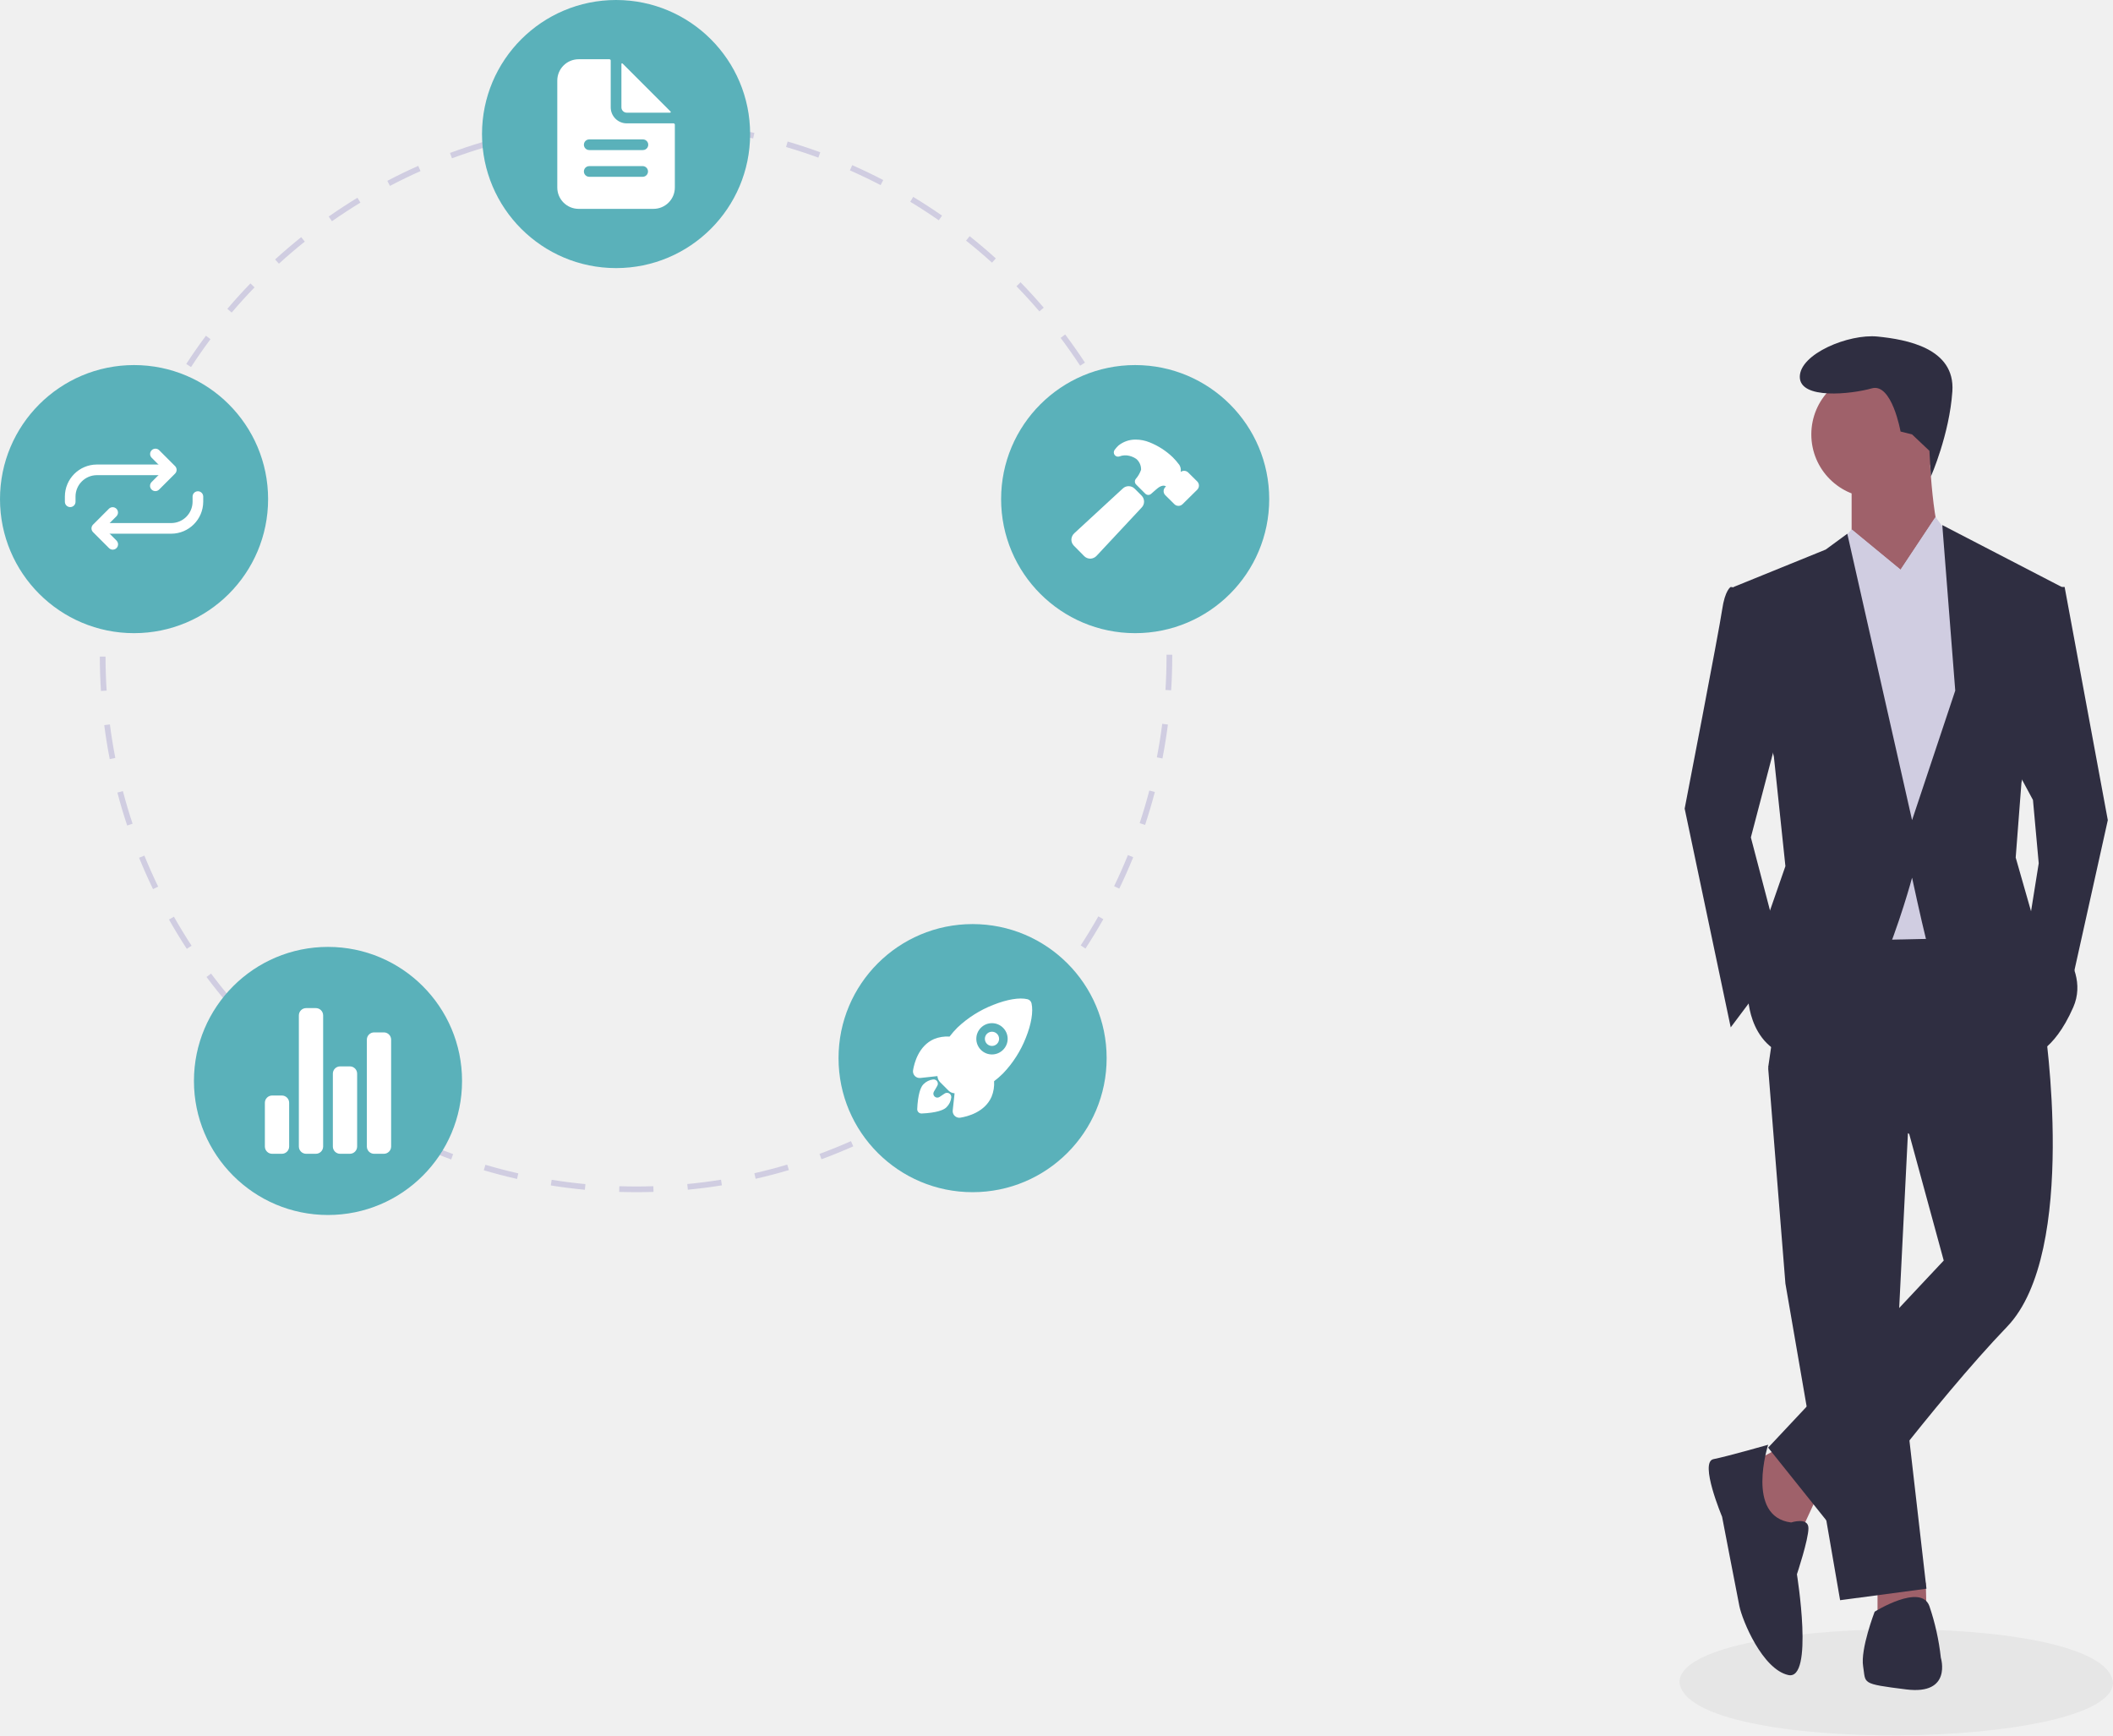
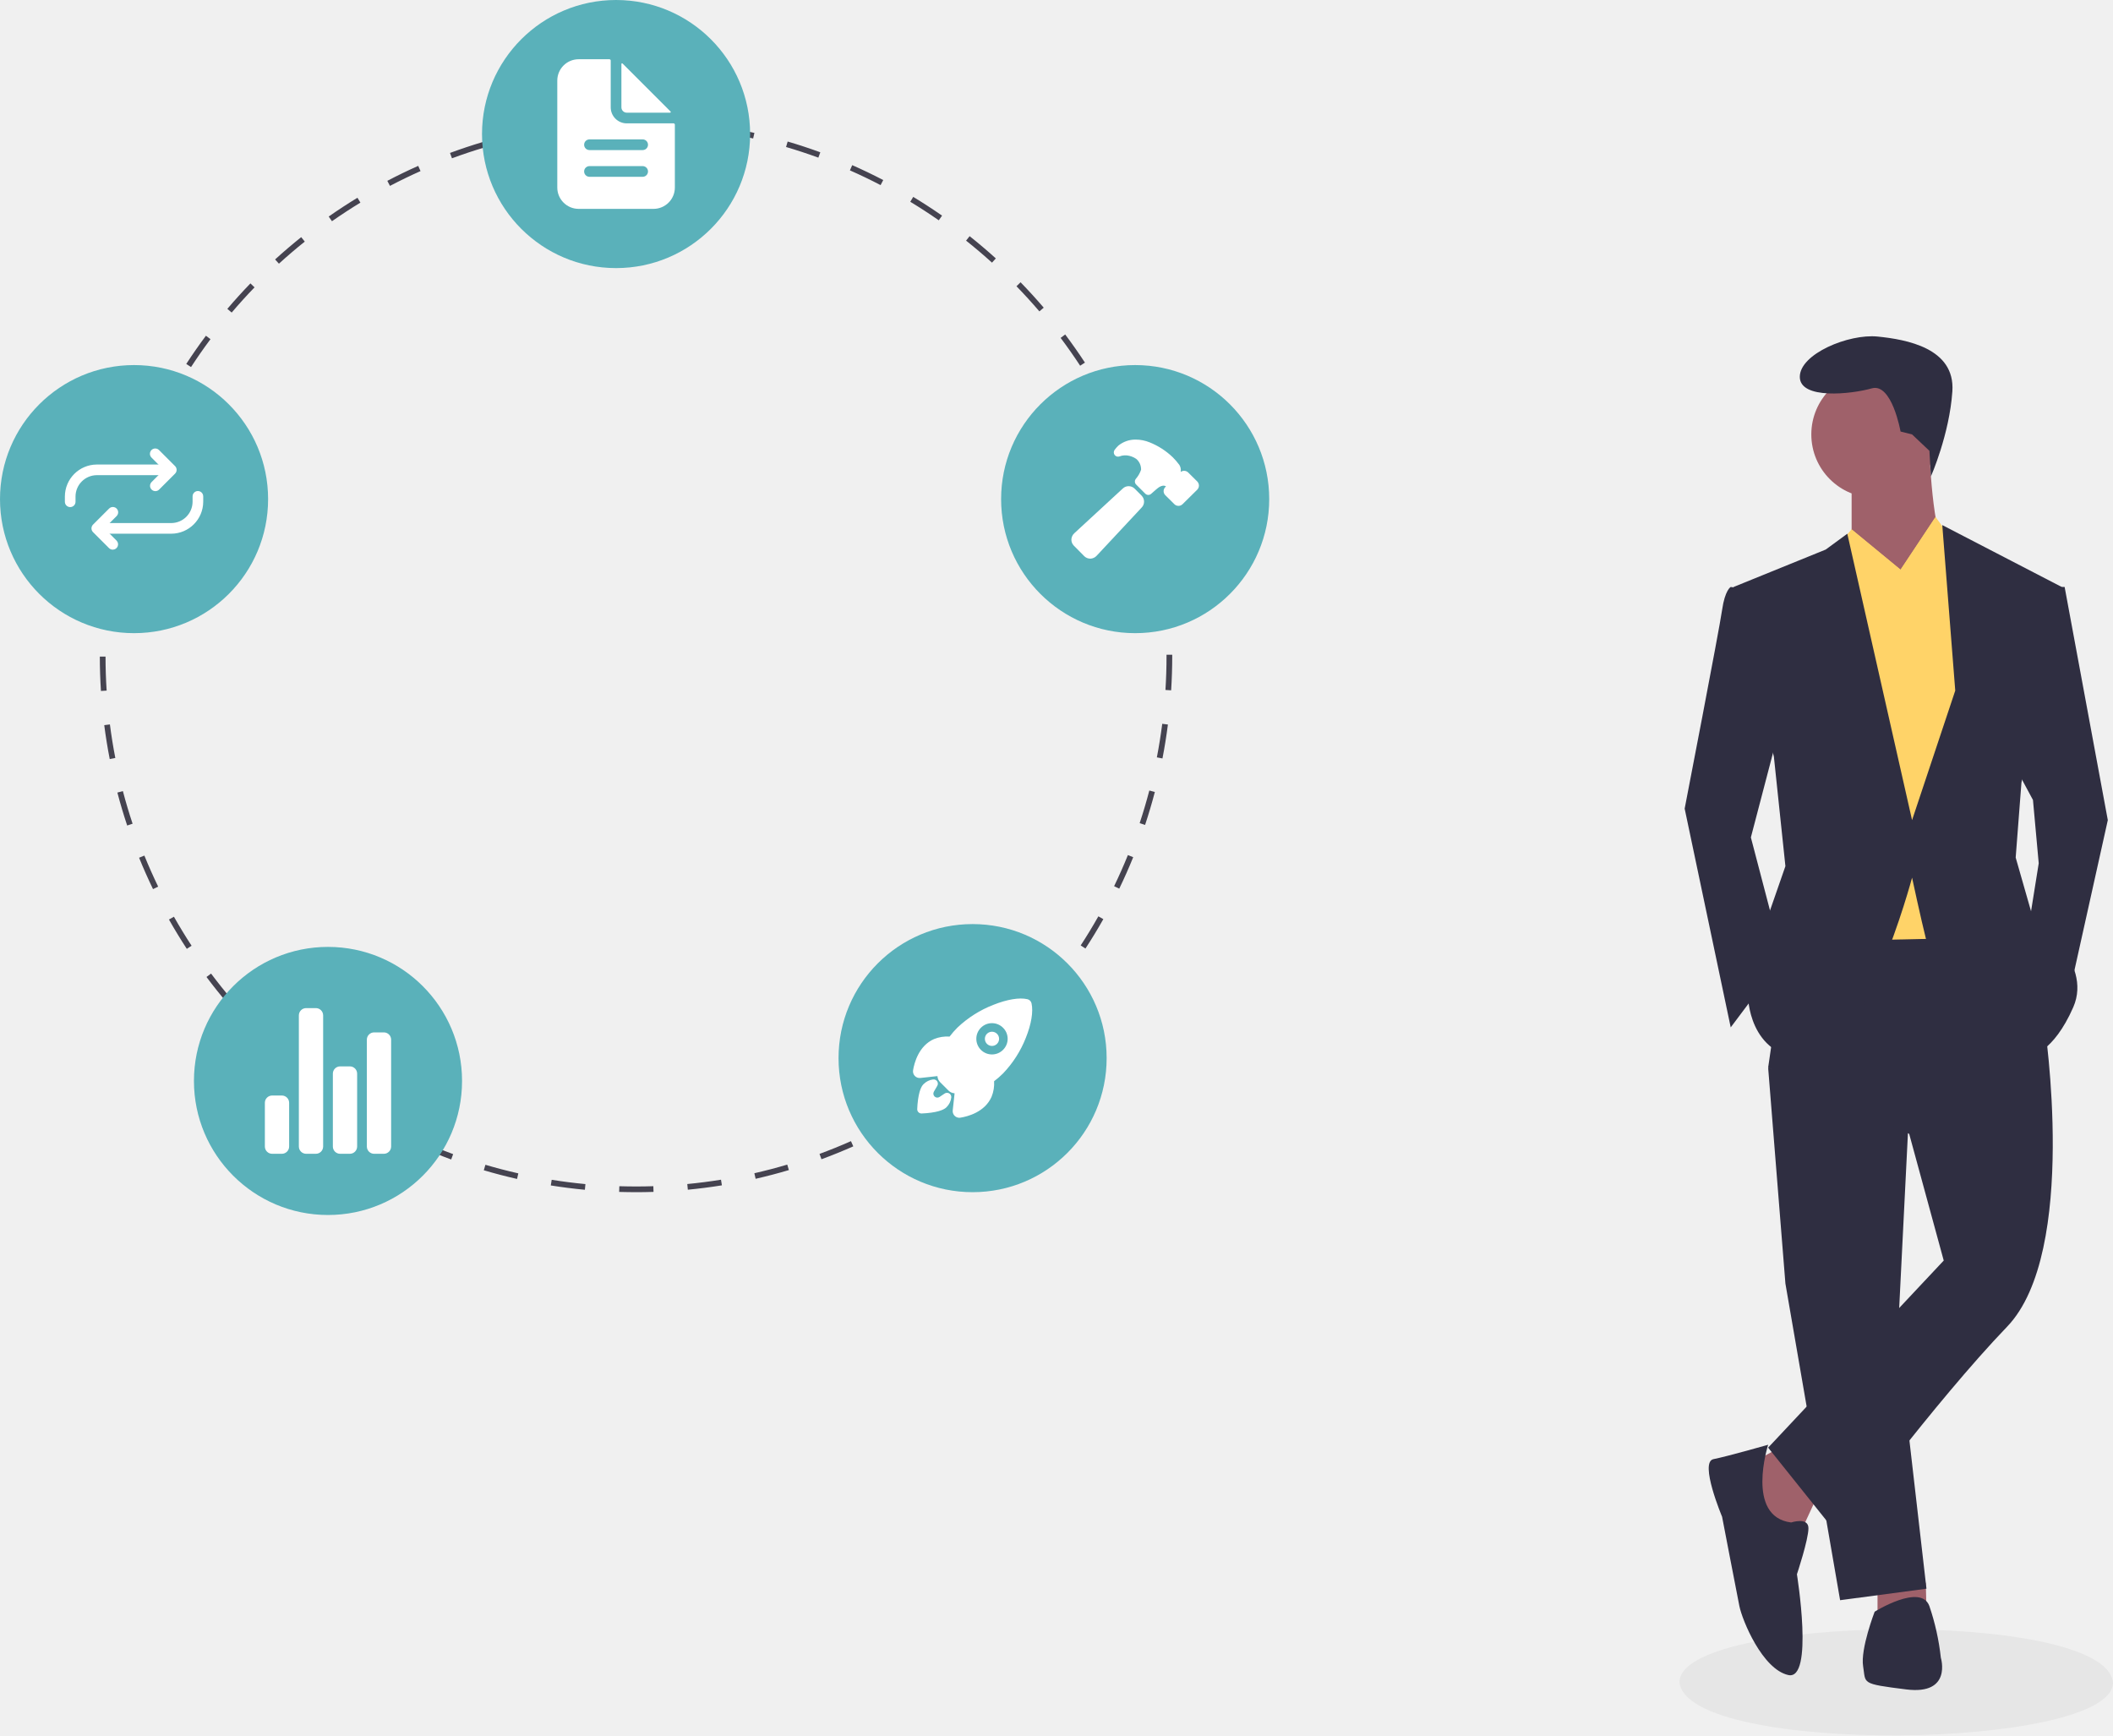
- <svg xmlns="http://www.w3.org/2000/svg" id="a48982f8-6f90-42ca-afb3-d8e4a7a73152" data-name="Layer 1" width="740.84" height="608.466" viewBox="0 0 740.84 608.466">
-   <path d="M970.42,735.63c.226,23.706-149.154,25.878-152.0.002C818.194,711.928,967.574,709.755,970.42,735.63Z" transform="translate(-229.5799 -145.7671)" fill="#e6e6e6" />
-   <polygon points="623.966 507.569 612.864 513.624 619.929 536.837 631.03 537.846 637.086 524.726 623.966 507.569" fill="#9f616a" />
-   <polygon points="658.28 553.994 658.28 565.095 675.437 564.086 675.198 554.943 658.28 553.994" fill="#9f616a" />
-   <polygon points="619.929 374.348 625.984 450.042 645.16 561.058 675.437 557.021 665.345 469.217 669.382 388.478 619.929 374.348" fill="#2f2e41" />
-   <path d="M930.248,463.598l-72.666,1.009-8.074,55.508,49.453,23.213,12.111,44.407L849.509,653.336l24.222,30.277s34.314-46.425,59.545-72.666,13.12-105.971,13.12-105.971Z" transform="translate(-229.5799 -145.7671)" fill="#2f2e41" />
-   <circle cx="657.271" cy="152.315" r="22.203" fill="#9f616a" />
-   <path d="M878.777,313.221V335.424l15.139,24.222s23.213-17.157,18.166-21.194-6.055-35.324-6.055-35.324Z" transform="translate(-229.5799 -145.7671)" fill="#9f616a" />
-   <polygon points="649.197 185.62 634.058 203.786 640.114 329.941 687.548 328.932 695.622 218.925 685.53 190.666 678.607 181.247 666.354 199.749 649.197 185.62" fill="#d0cde1" />
-   <path d="M854.555,396.988l-11.102,42.388,11.102,42.388-18.166,24.222-16.148-76.703s12.111-62.573,13.12-69.638,3.028-8.074,3.028-8.074l8.074,1.009Z" transform="translate(-229.5799 -145.7671)" fill="#2f2e41" />
-   <polygon points="705.714 267.368 712.779 280.489 714.798 302.692 710.761 327.923 724.89 351.136 739.019 287.553 723.881 205.804 717.825 205.804 705.714 267.368" fill="#2f2e41" />
-   <path d="M849.509,652.327s-14.129,4.037-19.176,5.046,3.028,20.185,3.028,20.185,5.046,26.24,6.055,31.287,8.074,22.203,17.157,24.222,3.028-35.324,3.028-35.324,4.037-12.111,4.037-16.148-6.055-2.018-6.055-2.018C841.435,677.558,849.509,652.327,849.509,652.327Z" transform="translate(-229.5799 -145.7671)" fill="#2f2e41" />
-   <path d="M882.814,730.039c1.009,6.055-1.009,6.055,15.139,8.074s12.111-11.102,12.111-11.102a84.8,84.8,0,0,0-4.037-18.166c-3.028-8.074-19.176,2.018-19.176,2.018S881.805,723.983,882.814,730.039Z" transform="translate(-229.5799 -145.7671)" fill="#2f2e41" />
-   <path d="M906.053,303.833l.526,8.976s6.512-14.727,7.522-29.865S897.952,264.777,887.86,263.768s-27.25,6.055-27.25,14.129,18.166,6.055,25.231,4.037,10.092,15.139,10.092,15.139l4.037,1.009Z" transform="translate(-229.5799 -145.7671)" fill="#2f2e41" />
-   <polygon points="643.24 192.767 649.197 185.62 666.354 199.749 649.197 211.86 643.24 192.767" fill="#d0cde1" />
-   <polygon points="685.53 190.666 678.465 181.583 666.354 199.749 681.493 210.851 685.53 190.666" fill="#d0cde1" />
-   <path d="M851.527,411.117l4.037,38.351-8.074,23.213L842.444,494.885s0,21.194,20.185,22.203,37.342-63.582,37.342-63.582,3.028,14.129,5.046,22.203,36.333,40.37,36.333,40.37,8.074-1.009,15.139-17.157-14.129-31.287-14.129-31.287l-6.056-21.194,2.018-26.24L952.452,351.572,910.568,329.873l4.542,58.032-15.139,45.416-22.708-100.42-7.569,5.551L837.398,351.572Z" transform="translate(-229.5799 -145.7671)" fill="#2f2e41" />
-   <path d="M452.664,563.767c-1.996-.016-4.014-.029-5.997-.091l.062-1.999c1.962.061,3.968.088,5.936.09,1.976,0,3.99-.032,5.987-.097l.064,1.998C456.697,563.734,454.661,563.767,452.664,563.767Zm-18.019-.845c-3.981-.377-8.002-.888-11.951-1.518l.315-1.975c3.906.623,7.884,1.129,11.824,1.502Zm36.092-.021-.19-1.99c3.938-.377,7.916-.888,11.822-1.517l.318,1.975C478.739,562.004,474.718,562.52,470.738,562.901Zm-59.873-3.778c-3.898-.884-7.821-1.907-11.658-3.041l.567-1.918c3.796,1.122,7.676,2.134,11.533,3.008Zm83.648-.05-.444-1.949c3.866-.882,7.745-1.898,11.53-3.022l.569,1.918C502.343,557.155,498.421,558.182,494.514,559.073Zm-106.745-6.776c-3.762-1.382-7.525-2.903-11.187-4.523l.81-1.828c3.622,1.602,7.345,3.107,11.066,4.475Zm129.833-.078-.691-1.877c3.699-1.362,7.409-2.867,11.028-4.473l.812,1.828C525.091,549.32,521.34,550.841,517.601,552.218Zm-151.887-9.68c-3.54-1.848-7.075-3.84-10.506-5.92l1.037-1.711c3.395,2.06,6.892,4.029,10.395,5.857Zm173.873-.073-.926-1.772c3.494-1.827,6.983-3.797,10.369-5.854l1.039,1.709C546.646,538.627,543.12,540.618,539.587,542.465ZM345.105,530.039c-3.279-2.288-6.528-4.715-9.659-7.211l1.247-1.564c3.098,2.471,6.313,4.871,9.557,7.135Zm215.05-.071-1.146-1.639c3.243-2.267,6.454-4.667,9.544-7.135l1.248,1.562C566.678,525.251,563.432,527.676,560.155,529.967ZM326.268,515.014c-2.964-2.69-5.878-5.51-8.66-8.378l1.436-1.393c2.752,2.838,5.636,5.627,8.569,8.29Zm252.702-.069-1.346-1.48c2.926-2.657,5.807-5.448,8.563-8.293l1.436,1.391C584.838,509.438,581.926,512.258,578.97,514.945ZM309.501,497.726c-2.595-3.043-5.125-6.208-7.521-9.407l1.601-1.199c2.371,3.166,4.874,6.298,7.442,9.308Zm286.228-.083-1.521-1.297c2.567-3.013,5.071-6.148,7.441-9.318l1.602,1.197C600.854,491.429,598.324,494.598,595.728,497.643ZM295.075,478.452c-2.188-3.351-4.293-6.811-6.258-10.284l1.741-.984c1.943,3.437,4.027,6.86,6.192,10.175Zm315.083-.108-1.676-1.092c2.166-3.321,4.249-6.751,6.193-10.195l1.742.982C614.452,471.521,612.346,474.988,610.157,478.343Zm-326.926-20.838c-1.74-3.6-3.384-7.299-4.886-10.996l1.853-.752c1.486,3.656,3.113,7.316,4.834,10.877Zm338.772-.156L620.203,456.48c1.721-3.566,3.348-7.236,4.836-10.91l1.854.75C625.389,450.034,623.744,453.745,622.004,457.349Zm-347.834-22.142c-1.265-3.799-2.421-7.685-3.436-11.55l1.935-.508c1.003,3.823,2.147,7.668,3.398,11.425Zm356.889-.212-1.898-.629c1.244-3.753,2.384-7.599,3.385-11.43l1.936.506C633.469,427.316,632.317,431.203,631.059,434.996Zm-363.008-23.082c-.764-3.924-1.411-7.925-1.922-11.893l1.983-.256c.506,3.926,1.145,7.884,1.901,11.766Zm369.099-.22-1.963-.379c.75-3.881,1.386-7.841,1.887-11.77l1.984.254C638.552,403.77,637.909,407.772,637.15,411.694ZM264.973,388.031c-.256-3.986-.389-8.038-.393-12.043l2-.002c.004,3.963.135,7.972.389,11.916Zm375.228-.224-1.996-.127c.249-3.94.375-7.949.375-11.913l-.001-.438h2l.001.432C640.58,379.773,640.452,383.824,640.201,387.807ZM266.942,364.072l-1.996-.123c.248-3.994.627-8.029,1.128-11.994l1.984.25C267.562,356.128,267.187,360.121,266.942,364.072Zm371.236-.656c-.26-3.953-.649-7.944-1.158-11.862l1.982-.258c.515,3.96.909,7.993,1.172,11.989ZM269.931,340.435l-1.964-.378c.754-3.925,1.648-7.879,2.655-11.751l1.936.503C271.561,332.64,270.678,336.551,269.931,340.435Zm365.171-.645c-.762-3.886-1.66-7.794-2.668-11.617l1.934-.51c1.02,3.864,1.927,7.814,2.697,11.742ZM275.93,317.377l-1.899-.627c1.255-3.8,2.653-7.612,4.154-11.331l1.855.749C278.554,309.846,277.171,313.617,275.93,317.377Zm353.095-.624c-1.256-3.754-2.649-7.514-4.143-11.177l1.852-.755c1.51,3.702,2.919,7.503,4.188,11.297ZM284.863,295.25l-1.803-.867c1.735-3.606,3.611-7.205,5.575-10.695l1.743.981C288.435,288.122,286.579,291.682,284.863,295.25Zm335.172-.545c-1.723-3.551-3.585-7.098-5.538-10.542l1.74-.986c1.974,3.48,3.856,7.066,5.597,10.656ZM296.56,274.465l-1.677-1.091c2.181-3.353,4.501-6.68,6.895-9.89l1.604,1.195C301.014,267.856,298.718,271.148,296.56,274.465Zm311.732-.471c-2.164-3.305-4.466-6.587-6.843-9.754l1.6-1.2c2.402,3.201,4.729,6.518,6.917,9.858ZM310.812,255.354l-1.523-1.295c2.59-3.047,5.313-6.051,8.094-8.928l1.438,1.39C316.07,249.367,313.376,252.339,310.812,255.354Zm283.185-.412c-2.571-3.006-5.274-5.97-8.032-8.808l1.434-1.394c2.788,2.868,5.52,5.863,8.118,8.901Zm-266.623-16.725-1.347-1.479c2.959-2.696,6.042-5.328,9.16-7.823l1.25,1.562C333.352,232.945,330.303,235.549,327.374,238.216Zm250.011-.363c-2.933-2.655-5.99-5.251-9.09-7.717l1.246-1.565c3.132,2.493,6.223,5.117,9.186,7.8ZM345.973,223.33l-1.147-1.638c3.272-2.293,6.663-4.511,10.078-6.591l1.041,1.708C352.566,218.868,349.211,221.062,345.973,223.33Zm212.758-.318c-3.256-2.266-6.621-4.453-10.003-6.499l1.035-1.711c3.418,2.068,6.82,4.278,10.11,6.568ZM366.307,210.942l-.929-1.771c3.536-1.854,7.18-3.619,10.831-5.245l.813,1.827C373.41,207.361,369.805,209.107,366.307,210.942Zm172.02-.274c-3.512-1.828-7.131-3.566-10.758-5.166l.808-1.83c3.665,1.617,7.324,3.374,10.874,5.221Zm-150.281-9.401-.694-1.876c3.75-1.387,7.595-2.67,11.429-3.813l.571,1.917C395.559,198.625,391.755,199.895,388.046,201.267Zm128.452-.227c-3.717-1.36-7.526-2.616-11.32-3.732l.564-1.919c3.835,1.128,7.685,2.398,11.443,3.773ZM410.878,194.46l-.446-1.949c3.891-.892,7.869-1.668,11.824-2.311l.32,1.975C418.663,192.81,414.727,193.578,410.878,194.46Zm82.763-.145c-3.856-.869-7.795-1.624-11.706-2.244l.313-1.976c3.953.627,7.934,1.39,11.832,2.269Zm-59.245-3.67-.193-1.99c3.971-.385,8.015-.648,12.021-.782l.066,1.999C442.326,190.003,438.325,190.263,434.396,190.644Zm35.713-.062c-3.935-.368-7.938-.614-11.896-.731l.06-1.999c4.0.119,8.046.368,12.022.739Z" transform="translate(-229.5799 -145.7671)" fill="#d0cde1" />
-   <circle cx="216" cy="47" r="47" fill="#5ab1ba" />
-   <circle cx="398" cy="175" r="47" fill="#5ab1ba" />
-   <circle cx="341" cy="371" r="47" fill="#5ab1ba" />
-   <circle cx="115" cy="379" r="47" fill="#5ab1ba" />
-   <circle cx="47" cy="175" r="47" fill="#5ab1ba" />
-   <path d="M465.721,189.02H449.327a5.621,5.621,0,0,1-5.621-5.621V167.005a.468.468,0,0,0-.468-.468H432.465a7.494,7.494,0,0,0-7.494,7.494v37.472a7.494,7.494,0,0,0,7.494,7.494H458.695a7.494,7.494,0,0,0,7.494-7.494V189.488A.468.468,0,0,0,465.721,189.02ZM454.948,207.756H436.212a1.874,1.874,0,1,1,0-3.747H454.948a1.874,1.874,0,0,1,0,3.747Zm0-9.368H436.212a1.874,1.874,0,1,1,0-3.747H454.948a1.874,1.874,0,1,1,0,3.747Z" transform="translate(-229.5799 -145.7671)" fill="#fff" />
-   <path d="M464.693,184.874l-16.84-16.84a.234.234,0,0,0-.399.165v15.201a1.874,1.874,0,0,0,1.874,1.874h15.201a.234.234,0,0,0,.165-.399Z" transform="translate(-229.5799 -145.7671)" fill="#fff" />
-   <path d="M577.378,507.508a2.491,2.491,0,1,0,1.762.729A2.491,2.491,0,0,0,577.378,507.508Z" transform="translate(-229.5799 -145.7671)" fill="#fff" />
-   <path d="M591.245,497.548v-.008a1.904,1.904,0,0,0-1.412-1.428c-2.781-.678-7.156.045-12.004,1.986a38.607,38.607,0,0,0-12.559,7.953,29.929,29.929,0,0,0-2.758,3.157,12.232,12.232,0,0,0-5.466.878c-5.388,2.371-6.927,8.44-7.337,10.932a2.333,2.333,0,0,0,2.537,2.706h.012l6.003-.655c.007.077.016.147.022.211a3.207,3.207,0,0,0,.924,1.934l2.929,2.931a3.198,3.198,0,0,0,1.933.925l.201.021-.653,5.995v.012a2.333,2.333,0,0,0,2.081,2.561q.108.011.216.012a2.357,2.357,0,0,0,.387-.032c2.506-.403,8.572-1.923,10.937-7.341a12.342,12.342,0,0,0,.882-5.444,29.378,29.378,0,0,0,3.168-2.758,38.329,38.329,0,0,0,7.961-12.461C591.179,504.843,591.906,500.435,591.245,497.548Zm-9.991,16.32a5.485,5.485,0,1,1-.004-7.756l.004.004a5.441,5.441,0,0,1,.058,7.694Z" transform="translate(-229.5799 -145.7671)" fill="#fff" />
-   <path d="M561.8,528.94a1.493,1.493,0,0,0-1.027.249c-.596.408-1.195.811-1.8,1.204a1.392,1.392,0,0,1-1.96-1.866l1.134-1.96a1.493,1.493,0,0,0-1.415-2.325,5.716,5.716,0,0,0-3.325,1.629c-.342.343-1.38,1.382-1.939,5.344a33.401,33.401,0,0,0-.3,3.432,1.493,1.493,0,0,0,1.454,1.531q.019.001.039 0h.037a33.585,33.585,0,0,0,3.434-.299c3.963-.56,5.003-1.6,5.345-1.941a5.645,5.645,0,0,0,1.623-3.335A1.493,1.493,0,0,0,561.8,528.94Z" transform="translate(-229.5799 -145.7671)" fill="#fff" />
-   <path d="M328.405,550.307h-3.405a2.554,2.554,0,0,1-2.554-2.554V532.429a2.554,2.554,0,0,1,2.554-2.554h3.405a2.554,2.554,0,0,1,2.554,2.554V547.753A2.554,2.554,0,0,1,328.405,550.307Z" transform="translate(-229.5799 -145.7671)" fill="#fff" />
-   <path d="M352.242,550.307h-3.405a2.554,2.554,0,0,1-2.554-2.554V522.213a2.554,2.554,0,0,1,2.554-2.554h3.405a2.554,2.554,0,0,1,2.554,2.554V547.753A2.554,2.554,0,0,1,352.242,550.307Z" transform="translate(-229.5799 -145.7671)" fill="#fff" />
-   <path d="M364.16,550.307h-3.405a2.554,2.554,0,0,1-2.554-2.554V510.295a2.554,2.554,0,0,1,2.554-2.554h3.405a2.554,2.554,0,0,1,2.554,2.554V547.753A2.554,2.554,0,0,1,364.16,550.307Z" transform="translate(-229.5799 -145.7671)" fill="#fff" />
-   <path d="M340.323,550.307H336.918a2.554,2.554,0,0,1-2.554-2.554V501.781a2.554,2.554,0,0,1,2.554-2.554h3.405a2.554,2.554,0,0,1,2.554,2.554V547.753A2.554,2.554,0,0,1,340.323,550.307Z" transform="translate(-229.5799 -145.7671)" fill="#fff" />
-   <path d="M629.831,319.536l-2.433-2.434a2.982,2.982,0,0,0-4.206-.011l-16.915,15.61a3.159,3.159,0,0,0-1.058,2.149,2.992,2.992,0,0,0,.858,2.231l3.634,3.674.007.007a3.009,3.009,0,0,0,2.114.878h.11a3.129,3.129,0,0,0,2.159-1.041L629.821,323.761a2.982,2.982,0,0,0,.018-4.217Z" transform="translate(-229.5799 -145.7671)" fill="#fff" />
-   <path d="M649.384,314.617l-.029-.029-3.193-3.161a2,2,0,0,0-1.424-.583,2.04,2.04,0,0,0-1.192.386c0-.04.006-.079.008-.114a3.406,3.406,0,0,0-.485-2.35,24.039,24.039,0,0,0-2.311-2.678l-.007-.007a25.222,25.222,0,0,0-8.081-5.212,13.003,13.003,0,0,0-4.946-.974,9.426,9.426,0,0,0-6.033,2.113,11.174,11.174,0,0,0-1.321,1.511,1.491,1.491,0,0,0,1.738,2.268,6.936,6.936,0,0,1,.799-.245,5.913,5.913,0,0,1,1.719-.107,7.228,7.228,0,0,1,3.326,1.22,4.79,4.79,0,0,1,1.701,3.829,9.939,9.939,0,0,1-1.864,3.213,1.491,1.491,0,0,0,.135,1.957l3.206,3.206a1.491,1.491,0,0,0,2.05.058c.907-.81,2.288-2.03,2.77-2.329a3.47,3.47,0,0,1,1.37-.54,1.787,1.787,0,0,1,1.052.222.116.116,0,0,1-.029.089l-.17.161-.028.026a2.005,2.005,0,0,0-.005,2.836l.01.01,3.192,3.16a1.999,1.999,0,0,0,1.424.582,2.022,2.022,0,0,0,1.418-.578l5.171-5.108c.018-.018.035-.036.052-.055A2.038,2.038,0,0,0,649.384,314.617Z" transform="translate(-229.5799 -145.7671)" fill="#fff" />
-   <path d="M284.042,317.969a1.866,1.866,0,0,1-1.319-3.185l4.278-4.278-4.278-4.278a1.866,1.866,0,0,1,2.638-2.638l5.597,5.597a1.865,1.865,0,0,1,0,2.638l-5.597,5.597A1.86,1.86,0,0,1,284.042,317.969Z" transform="translate(-229.5799 -145.7671)" fill="#fff" />
-   <path d="M254.193,323.565a1.866,1.866,0,0,1-1.866-1.866v-1.866a11.249,11.249,0,0,1,11.188-11.194h24.258a1.866,1.866,0,1,1,0,3.731H263.521a7.507,7.507,0,0,0-7.462,7.468v1.86A1.866,1.866,0,0,1,254.193,323.565Z" transform="translate(-229.5799 -145.7671)" fill="#fff" />
-   <path d="M269.118,338.49a1.86,1.86,0,0,1-1.319-.546l-5.597-5.597a1.865,1.865,0,0,1,0-2.638l5.597-5.597a1.866,1.866,0,0,1,2.638,2.638l-4.278,4.278,4.278,4.278a1.866,1.866,0,0,1-1.319,3.185Z" transform="translate(-229.5799 -145.7671)" fill="#fff" />
-   <path d="M265.386,332.893a1.866,1.866,0,0,1,0-3.731H289.639a7.507,7.507,0,0,0,7.462-7.468v-1.86a1.866,1.866,0,0,1,3.731,0v1.866a11.249,11.249,0,0,1-11.188,11.194Z" transform="translate(-229.5799 -145.7671)" fill="#fff" />
+ <svg xmlns="http://www.w3.org/2000/svg" width="740.84" height="608.466" viewBox="0 0 740.84 608.466">
+   <g id="Gruppe_13" data-name="Gruppe 13" transform="translate(123 -1616)">
+     <path id="Pfad_74" data-name="Pfad 74" d="M970.42,735.63c.226,23.706-149.154,25.878-152,0C818.194,711.928,967.574,709.755,970.42,735.63Z" transform="translate(-352.58 1470.233)" fill="#e6e6e6" />
+     <path id="Pfad_75" data-name="Pfad 75" d="M623.966,507.569l-11.1,6.055,7.065,23.213,11.1,1.009,6.056-13.12Z" transform="translate(-123 1616)" fill="#9f616a" />
+     <path id="Pfad_76" data-name="Pfad 76" d="M658.28,553.994v11.1l17.157-1.009-.239-9.143Z" transform="translate(-123 1616)" fill="#9f616a" />
+     <path id="Pfad_77" data-name="Pfad 77" d="M619.929,374.348l6.055,75.694L645.16,561.058l30.277-4.037-10.092-87.8,4.037-80.739Z" transform="translate(-123 1616)" fill="#2f2e41" />
+     <path id="Pfad_78" data-name="Pfad 78" d="M930.248,463.6l-72.666,1.009-8.074,55.508,49.453,23.213,12.111,44.407-61.564,65.6,24.222,30.277s34.314-46.425,59.545-72.666S946.4,504.977,946.4,504.977Z" transform="translate(-352.58 1470.233)" fill="#2f2e41" />
+     <circle id="Ellipse_37" data-name="Ellipse 37" cx="22.203" cy="22.203" r="22.203" transform="translate(512.067 1746.111)" fill="#9f616a" />
+     <path id="Pfad_79" data-name="Pfad 79" d="M878.777,313.221v22.2l15.139,24.222s23.213-17.157,18.166-21.194-6.055-35.324-6.055-35.324Z" transform="translate(-352.58 1470.233)" fill="#9f616a" />
+     <path id="Pfad_80" data-name="Pfad 80" d="M649.2,185.62l-15.139,18.166,6.056,126.155,47.434-1.009,8.074-110.007L685.53,190.666l-6.923-9.419-12.253,18.5Z" transform="translate(-123 1616)" fill="#ffd368" />
+     <path id="Pfad_81" data-name="Pfad 81" d="M854.555,396.988l-11.1,42.388,11.1,42.388-18.166,24.222-16.148-76.7s12.111-62.573,13.12-69.638,3.028-8.074,3.028-8.074l8.074,1.009Z" transform="translate(-352.58 1470.233)" fill="#2f2e41" />
+     <path id="Pfad_82" data-name="Pfad 82" d="M705.714,267.368l7.065,13.121,2.019,22.2-4.037,25.231,14.129,23.213,14.129-63.583L723.881,205.8h-6.056Z" transform="translate(-123 1616)" fill="#2f2e41" />
+     <path id="Pfad_83" data-name="Pfad 83" d="M849.509,652.327s-14.129,4.037-19.176,5.046,3.028,20.185,3.028,20.185,5.046,26.24,6.055,31.287,8.074,22.2,17.157,24.222,3.028-35.324,3.028-35.324,4.037-12.111,4.037-16.148-6.055-2.018-6.055-2.018C841.435,677.558,849.509,652.327,849.509,652.327Z" transform="translate(-352.58 1470.233)" fill="#2f2e41" />
+     <path id="Pfad_84" data-name="Pfad 84" d="M882.814,730.039c1.009,6.055-1.009,6.055,15.139,8.074s12.111-11.1,12.111-11.1a84.809,84.809,0,0,0-4.037-18.166c-3.028-8.074-19.176,2.018-19.176,2.018S881.8,723.983,882.814,730.039Z" transform="translate(-352.58 1470.233)" fill="#2f2e41" />
+     <path id="Pfad_85" data-name="Pfad 85" d="M906.053,303.833l.526,8.976s6.512-14.727,7.522-29.865-16.148-18.166-26.24-19.176-27.25,6.055-27.25,14.129,18.166,6.055,25.231,4.037,10.092,15.139,10.092,15.139l4.037,1.009Z" transform="translate(-352.58 1470.233)" fill="#2f2e41" />
+     <path id="Pfad_86" data-name="Pfad 86" d="M643.24,192.767l5.957-7.147,17.157,14.129L649.2,211.86Z" transform="translate(-123 1616)" fill="#ffd368" />
+     <path id="Pfad_87" data-name="Pfad 87" d="M685.53,190.666l-7.065-9.083-12.111,18.166,15.139,11.1Z" transform="translate(-123 1616)" fill="#ffd368" />
+     <path id="Pfad_88" data-name="Pfad 88" d="M851.527,411.117l4.037,38.351-8.074,23.213-5.046,22.2s0,21.194,20.185,22.2,37.342-63.582,37.342-63.582,3.028,14.129,5.046,22.2,36.333,40.37,36.333,40.37,8.074-1.009,15.139-17.157-14.129-31.287-14.129-31.287L936.3,446.441l2.018-26.24,14.13-68.629-41.884-21.7L915.11,387.9l-15.139,45.416L877.263,332.9l-7.569,5.551-32.3,13.12Z" transform="translate(-352.58 1470.233)" fill="#2f2e41" />
+     <path id="Pfad_89" data-name="Pfad 89" d="M452.664,563.767c-2-.016-4.014-.029-6-.091l.062-2c1.962.061,3.968.088,5.936.09s3.99-.032,5.987-.1l.064,2C456.7,563.734,454.661,563.767,452.664,563.767Zm-18.019-.845c-3.981-.377-8-.888-11.951-1.518l.315-1.975c3.906.623,7.884,1.129,11.824,1.5Zm36.092-.021-.19-1.99c3.938-.377,7.916-.888,11.822-1.517l.318,1.975c-3.949.636-7.969,1.151-11.95,1.532Zm-59.873-3.778c-3.9-.884-7.821-1.907-11.658-3.041l.567-1.918c3.8,1.122,7.676,2.134,11.533,3.008Zm83.648-.05-.444-1.949c3.866-.882,7.745-1.9,11.53-3.022l.569,1.918c-3.826,1.136-7.747,2.163-11.655,3.054ZM387.768,552.3c-3.762-1.382-7.525-2.9-11.187-4.523l.81-1.828c3.622,1.6,7.345,3.107,11.066,4.475Zm129.833-.078-.691-1.877c3.7-1.362,7.409-2.867,11.028-4.473l.812,1.828C525.091,549.32,521.34,550.841,517.6,552.218Zm-151.887-9.68c-3.54-1.848-7.075-3.84-10.506-5.92l1.037-1.711c3.395,2.06,6.892,4.029,10.395,5.857Zm173.873-.073-.926-1.772c3.494-1.827,6.983-3.8,10.369-5.854l1.039,1.709C546.646,538.628,543.12,540.618,539.587,542.465ZM345.105,530.039c-3.279-2.288-6.528-4.715-9.659-7.211l1.247-1.564c3.1,2.471,6.313,4.871,9.557,7.135Zm215.05-.071-1.146-1.639c3.243-2.267,6.454-4.667,9.544-7.135l1.248,1.563C566.678,525.251,563.432,527.676,560.155,529.967ZM326.268,515.014c-2.964-2.69-5.878-5.51-8.66-8.378l1.436-1.393c2.752,2.838,5.636,5.627,8.569,8.29Zm252.7-.069-1.346-1.48c2.926-2.657,5.807-5.448,8.563-8.293l1.436,1.391C584.838,509.438,581.926,512.258,578.97,514.945ZM309.5,497.726c-2.6-3.043-5.125-6.208-7.521-9.407l1.6-1.2c2.371,3.166,4.874,6.3,7.442,9.308Zm286.228-.083-1.521-1.3c2.567-3.013,5.071-6.148,7.441-9.318l1.6,1.2c-2.4,3.2-4.926,6.373-7.521,9.418ZM295.075,478.452c-2.188-3.351-4.293-6.811-6.258-10.284l1.741-.984c1.943,3.437,4.027,6.86,6.192,10.175Zm315.083-.108-1.676-1.092c2.166-3.321,4.249-6.751,6.193-10.2l1.742.982c-1.965,3.482-4.071,6.949-6.26,10.3ZM283.231,457.505c-1.74-3.6-3.384-7.3-4.886-11l1.853-.752c1.486,3.656,3.113,7.316,4.834,10.877ZM622,457.349l-1.8-.869c1.721-3.566,3.348-7.236,4.836-10.91l1.854.75C625.388,450.034,623.744,453.745,622,457.349ZM274.17,435.208c-1.265-3.8-2.421-7.685-3.436-11.55l1.935-.508c1,3.823,2.147,7.668,3.4,11.425ZM631.059,435l-1.9-.629c1.244-3.753,2.384-7.6,3.385-11.43l1.936.506C633.469,427.316,632.317,431.2,631.059,435ZM268.052,411.914c-.764-3.924-1.411-7.925-1.922-11.893l1.983-.256c.506,3.926,1.146,7.884,1.9,11.766Zm369.1-.22-1.963-.379c.75-3.881,1.386-7.841,1.887-11.77l1.984.254c-.507,3.971-1.149,7.973-1.908,11.895ZM264.973,388.031c-.256-3.986-.389-8.038-.393-12.043l2,0c0,3.963.135,7.972.389,11.916Zm375.228-.224-2-.127c.249-3.94.375-7.949.375-11.913v-.438h2v.432c0,4.013-.128,8.063-.379,12.047ZM266.942,364.072l-2-.123c.248-3.994.627-8.029,1.128-11.994l1.984.25C267.562,356.128,267.187,360.121,266.942,364.072Zm371.236-.656c-.26-3.953-.649-7.944-1.158-11.862L639,351.3c.515,3.96.909,7.993,1.172,11.989Zm-368.247-22.98-1.964-.378c.754-3.925,1.648-7.879,2.655-11.751l1.936.5C271.561,332.64,270.678,336.551,269.931,340.435ZM635.1,339.79c-.762-3.886-1.66-7.794-2.668-11.617l1.934-.51c1.02,3.864,1.927,7.814,2.7,11.742ZM275.93,317.376l-1.9-.627c1.255-3.8,2.653-7.612,4.154-11.331l1.854.749C278.554,309.846,277.171,313.617,275.93,317.376Zm353.095-.624c-1.256-3.754-2.649-7.514-4.143-11.177l1.852-.755c1.51,3.7,2.919,7.5,4.188,11.3Zm-344.161-21.5-1.8-.867c1.735-3.606,3.611-7.205,5.575-10.7l1.743.981C288.435,288.122,286.579,291.682,284.863,295.25Zm335.172-.545c-1.723-3.551-3.585-7.1-5.538-10.542l1.74-.986c1.974,3.48,3.856,7.066,5.6,10.656ZM296.56,274.465l-1.677-1.091c2.181-3.353,4.5-6.68,6.895-9.89l1.6,1.2C301.013,267.856,298.718,271.148,296.56,274.465Zm311.732-.471c-2.164-3.305-4.466-6.587-6.843-9.754l1.6-1.2c2.4,3.2,4.729,6.518,6.917,9.858Zm-297.48-18.641-1.523-1.295c2.59-3.047,5.313-6.051,8.094-8.928l1.438,1.39C316.07,249.367,313.376,252.339,310.812,255.354ZM594,254.941c-2.571-3.006-5.274-5.97-8.032-8.808l1.434-1.394c2.788,2.868,5.52,5.863,8.118,8.9ZM327.374,238.216l-1.347-1.479c2.959-2.7,6.042-5.328,9.16-7.823l1.25,1.562C333.352,232.945,330.3,235.549,327.374,238.216Zm250.011-.363c-2.933-2.655-5.99-5.251-9.09-7.717l1.246-1.565c3.132,2.493,6.223,5.117,9.186,7.8ZM345.973,223.33l-1.147-1.638c3.272-2.293,6.663-4.511,10.078-6.591l1.041,1.708C352.566,218.868,349.211,221.062,345.973,223.33Zm212.758-.318c-3.256-2.266-6.621-4.453-10-6.5l1.035-1.711c3.418,2.068,6.82,4.278,10.11,6.568ZM366.307,210.942l-.929-1.771c3.536-1.854,7.18-3.619,10.831-5.245l.813,1.827C373.41,207.361,369.805,209.107,366.307,210.942Zm172.02-.274c-3.512-1.828-7.131-3.566-10.758-5.166l.808-1.83c3.665,1.617,7.324,3.374,10.874,5.221Zm-150.281-9.4-.694-1.876c3.75-1.387,7.6-2.67,11.429-3.813l.571,1.917C395.559,198.625,391.755,199.895,388.046,201.267ZM516.5,201.04c-3.717-1.36-7.526-2.616-11.32-3.732l.564-1.919c3.835,1.128,7.685,2.4,11.443,3.773Zm-105.62-6.58-.446-1.949c3.891-.892,7.869-1.668,11.824-2.311l.32,1.975C418.663,192.81,414.727,193.578,410.878,194.46Zm82.763-.145c-3.856-.869-7.795-1.624-11.706-2.244l.313-1.976c3.953.627,7.934,1.39,11.832,2.269Zm-59.245-3.67-.193-1.99c3.971-.385,8.015-.648,12.021-.782l.066,2c-3.963.132-7.965.392-11.894.773Zm35.713-.062c-3.935-.368-7.937-.614-11.9-.731l.06-2c4,.119,8.046.368,12.022.739Z" transform="translate(-352.58 1470.233)" fill="#454350" />
+     <circle id="Ellipse_38" data-name="Ellipse 38" cx="47" cy="47" r="47" transform="translate(46 1616)" fill="#5ab1ba" />
+     <circle id="Ellipse_39" data-name="Ellipse 39" cx="47" cy="47" r="47" transform="translate(228 1744)" fill="#5ab1ba" />
+     <circle id="Ellipse_40" data-name="Ellipse 40" cx="47" cy="47" r="47" transform="translate(171 1940)" fill="#5ab1ba" />
+     <circle id="Ellipse_41" data-name="Ellipse 41" cx="47" cy="47" r="47" transform="translate(-55 1948)" fill="#5ab1ba" />
+     <circle id="Ellipse_42" data-name="Ellipse 42" cx="47" cy="47" r="47" transform="translate(-123 1744)" fill="#5ab1ba" />
+     <path id="Pfad_90" data-name="Pfad 90" d="M465.721,189.02H449.327a5.621,5.621,0,0,1-5.621-5.621V167.005a.468.468,0,0,0-.468-.468H432.465a7.494,7.494,0,0,0-7.494,7.494V211.5A7.494,7.494,0,0,0,432.465,219H458.7a7.494,7.494,0,0,0,7.494-7.494V189.488A.468.468,0,0,0,465.721,189.02Zm-10.773,18.736H436.212a1.874,1.874,0,0,1,0-3.747h18.736a1.874,1.874,0,0,1,0,3.747Zm0-9.368H436.212a1.874,1.874,0,0,1,0-3.747h18.736a1.874,1.874,0,0,1,0,3.747Z" transform="translate(-352.58 1470.233)" fill="#fff" />
+     <path id="Pfad_91" data-name="Pfad 91" d="M464.693,184.874l-16.84-16.84a.234.234,0,0,0-.4.165v15.2a1.874,1.874,0,0,0,1.874,1.874h15.2a.234.234,0,0,0,.165-.4Z" transform="translate(-352.58 1470.233)" fill="#fff" />
+     <path id="Pfad_92" data-name="Pfad 92" d="M577.378,507.508a2.491,2.491,0,1,0,1.762.729,2.491,2.491,0,0,0-1.762-.729Z" transform="translate(-352.58 1470.233)" fill="#fff" />
+     <path id="Pfad_93" data-name="Pfad 93" d="M591.245,497.548v-.008a1.9,1.9,0,0,0-1.412-1.428c-2.781-.678-7.156.045-12,1.986a38.609,38.609,0,0,0-12.559,7.953,29.932,29.932,0,0,0-2.758,3.157,12.232,12.232,0,0,0-5.466.878c-5.388,2.371-6.927,8.44-7.337,10.932a2.333,2.333,0,0,0,2.537,2.706h.012l6-.655c.007.077.016.147.022.211a3.207,3.207,0,0,0,.924,1.934l2.93,2.931a3.2,3.2,0,0,0,1.933.925l.2.021-.653,6v.012a2.333,2.333,0,0,0,2.081,2.561q.108.011.216.012a2.352,2.352,0,0,0,.387-.032c2.506-.4,8.572-1.923,10.937-7.341a12.342,12.342,0,0,0,.882-5.444,29.366,29.366,0,0,0,3.168-2.758,38.329,38.329,0,0,0,7.961-12.461C591.179,504.843,591.906,500.435,591.245,497.548Zm-9.991,16.32a5.485,5.485,0,1,1,0-7.756l0,0a5.441,5.441,0,0,1,.058,7.694Z" transform="translate(-352.58 1470.233)" fill="#fff" />
+     <path id="Pfad_94" data-name="Pfad 94" d="M561.8,528.94a1.493,1.493,0,0,0-1.027.249c-.6.408-1.2.811-1.8,1.2a1.392,1.392,0,0,1-1.96-1.866l1.134-1.96a1.493,1.493,0,0,0-1.415-2.325,5.717,5.717,0,0,0-3.325,1.629c-.342.343-1.38,1.382-1.939,5.344a33.4,33.4,0,0,0-.3,3.432,1.493,1.493,0,0,0,1.454,1.531h.076a33.577,33.577,0,0,0,3.434-.3c3.963-.56,5-1.6,5.345-1.941A5.645,5.645,0,0,0,563.1,530.6a1.493,1.493,0,0,0-1.3-1.663Z" transform="translate(-352.58 1470.233)" fill="#fff" />
+     <path id="Pfad_95" data-name="Pfad 95" d="M328.4,550.307H325a2.554,2.554,0,0,1-2.554-2.554V532.429A2.554,2.554,0,0,1,325,529.875H328.4a2.554,2.554,0,0,1,2.554,2.554v15.324A2.554,2.554,0,0,1,328.4,550.307Z" transform="translate(-352.58 1470.233)" fill="#fff" />
+     <path id="Pfad_96" data-name="Pfad 96" d="M352.242,550.307h-3.405a2.554,2.554,0,0,1-2.554-2.554v-25.54a2.554,2.554,0,0,1,2.554-2.554h3.405a2.554,2.554,0,0,1,2.554,2.554v25.54A2.554,2.554,0,0,1,352.242,550.307Z" transform="translate(-352.58 1470.233)" fill="#fff" />
+     <path id="Pfad_97" data-name="Pfad 97" d="M364.16,550.307h-3.405a2.554,2.554,0,0,1-2.554-2.554V510.295a2.554,2.554,0,0,1,2.554-2.554h3.405a2.554,2.554,0,0,1,2.554,2.554v37.458a2.554,2.554,0,0,1-2.554,2.554Z" transform="translate(-352.58 1470.233)" fill="#fff" />
+     <path id="Pfad_98" data-name="Pfad 98" d="M340.323,550.307h-3.405a2.554,2.554,0,0,1-2.554-2.554V501.781a2.554,2.554,0,0,1,2.554-2.554h3.405a2.554,2.554,0,0,1,2.554,2.554v45.972a2.554,2.554,0,0,1-2.554,2.554Z" transform="translate(-352.58 1470.233)" fill="#fff" />
+     <path id="Pfad_99" data-name="Pfad 99" d="M629.831,319.536,627.4,317.1a2.982,2.982,0,0,0-4.206-.011L606.278,332.7a3.159,3.159,0,0,0-1.058,2.149,2.992,2.992,0,0,0,.858,2.231l3.634,3.674.007.007a3.009,3.009,0,0,0,2.114.878h.11A3.129,3.129,0,0,0,614.1,340.6l15.719-16.837a2.982,2.982,0,0,0,.018-4.217Z" transform="translate(-352.58 1470.233)" fill="#fff" />
+     <path id="Pfad_100" data-name="Pfad 100" d="M649.384,314.617l-.029-.029-3.193-3.161a2,2,0,0,0-1.424-.583,2.039,2.039,0,0,0-1.192.386c0-.04.006-.079.008-.114a3.407,3.407,0,0,0-.485-2.35,24.032,24.032,0,0,0-2.311-2.678l-.008-.007a25.222,25.222,0,0,0-8.081-5.212,13,13,0,0,0-4.946-.974,9.426,9.426,0,0,0-6.033,2.113,11.168,11.168,0,0,0-1.321,1.511,1.491,1.491,0,0,0,1.738,2.268,6.933,6.933,0,0,1,.8-.245,5.913,5.913,0,0,1,1.719-.107,7.228,7.228,0,0,1,3.326,1.22,4.79,4.79,0,0,1,1.7,3.829,9.939,9.939,0,0,1-1.864,3.213,1.491,1.491,0,0,0,.135,1.957l3.206,3.206a1.491,1.491,0,0,0,2.05.058c.907-.81,2.288-2.03,2.77-2.329a3.471,3.471,0,0,1,1.37-.54,1.787,1.787,0,0,1,1.052.222.116.116,0,0,1-.029.089l-.17.161-.028.026a2.005,2.005,0,0,0-.005,2.836l.01.01,3.192,3.16a2,2,0,0,0,1.424.582,2.022,2.022,0,0,0,1.418-.578l5.171-5.108.052-.055a2.038,2.038,0,0,0-.026-2.775Z" transform="translate(-352.58 1470.233)" fill="#fff" />
+     <path id="Pfad_101" data-name="Pfad 101" d="M284.042,317.969a1.866,1.866,0,0,1-1.319-3.185L287,310.506l-4.277-4.278a1.866,1.866,0,1,1,2.638-2.638l5.6,5.6a1.865,1.865,0,0,1,0,2.638l-5.6,5.6a1.86,1.86,0,0,1-1.319.546Z" transform="translate(-352.58 1470.233)" fill="#fff" />
+     <path id="Pfad_102" data-name="Pfad 102" d="M254.193,323.565a1.866,1.866,0,0,1-1.866-1.866v-1.866a11.249,11.249,0,0,1,11.188-11.194h24.258a1.866,1.866,0,1,1,0,3.731H263.521a7.507,7.507,0,0,0-7.462,7.468v1.86a1.866,1.866,0,0,1-1.866,1.866Z" transform="translate(-352.58 1470.233)" fill="#fff" />
+     <path id="Pfad_103" data-name="Pfad 103" d="M269.118,338.49a1.86,1.86,0,0,1-1.319-.546l-5.6-5.6a1.865,1.865,0,0,1,0-2.638l5.6-5.6a1.866,1.866,0,1,1,2.638,2.638l-4.278,4.278,4.278,4.278a1.866,1.866,0,0,1-1.319,3.185Z" transform="translate(-352.58 1470.233)" fill="#fff" />
+     <path id="Pfad_104" data-name="Pfad 104" d="M265.386,332.893a1.866,1.866,0,0,1,0-3.731h24.253a7.507,7.507,0,0,0,7.462-7.468v-1.86a1.866,1.866,0,1,1,3.731,0V321.7a11.249,11.249,0,0,1-11.188,11.194Z" transform="translate(-352.58 1470.233)" fill="#fff" />
+   </g>
</svg>
